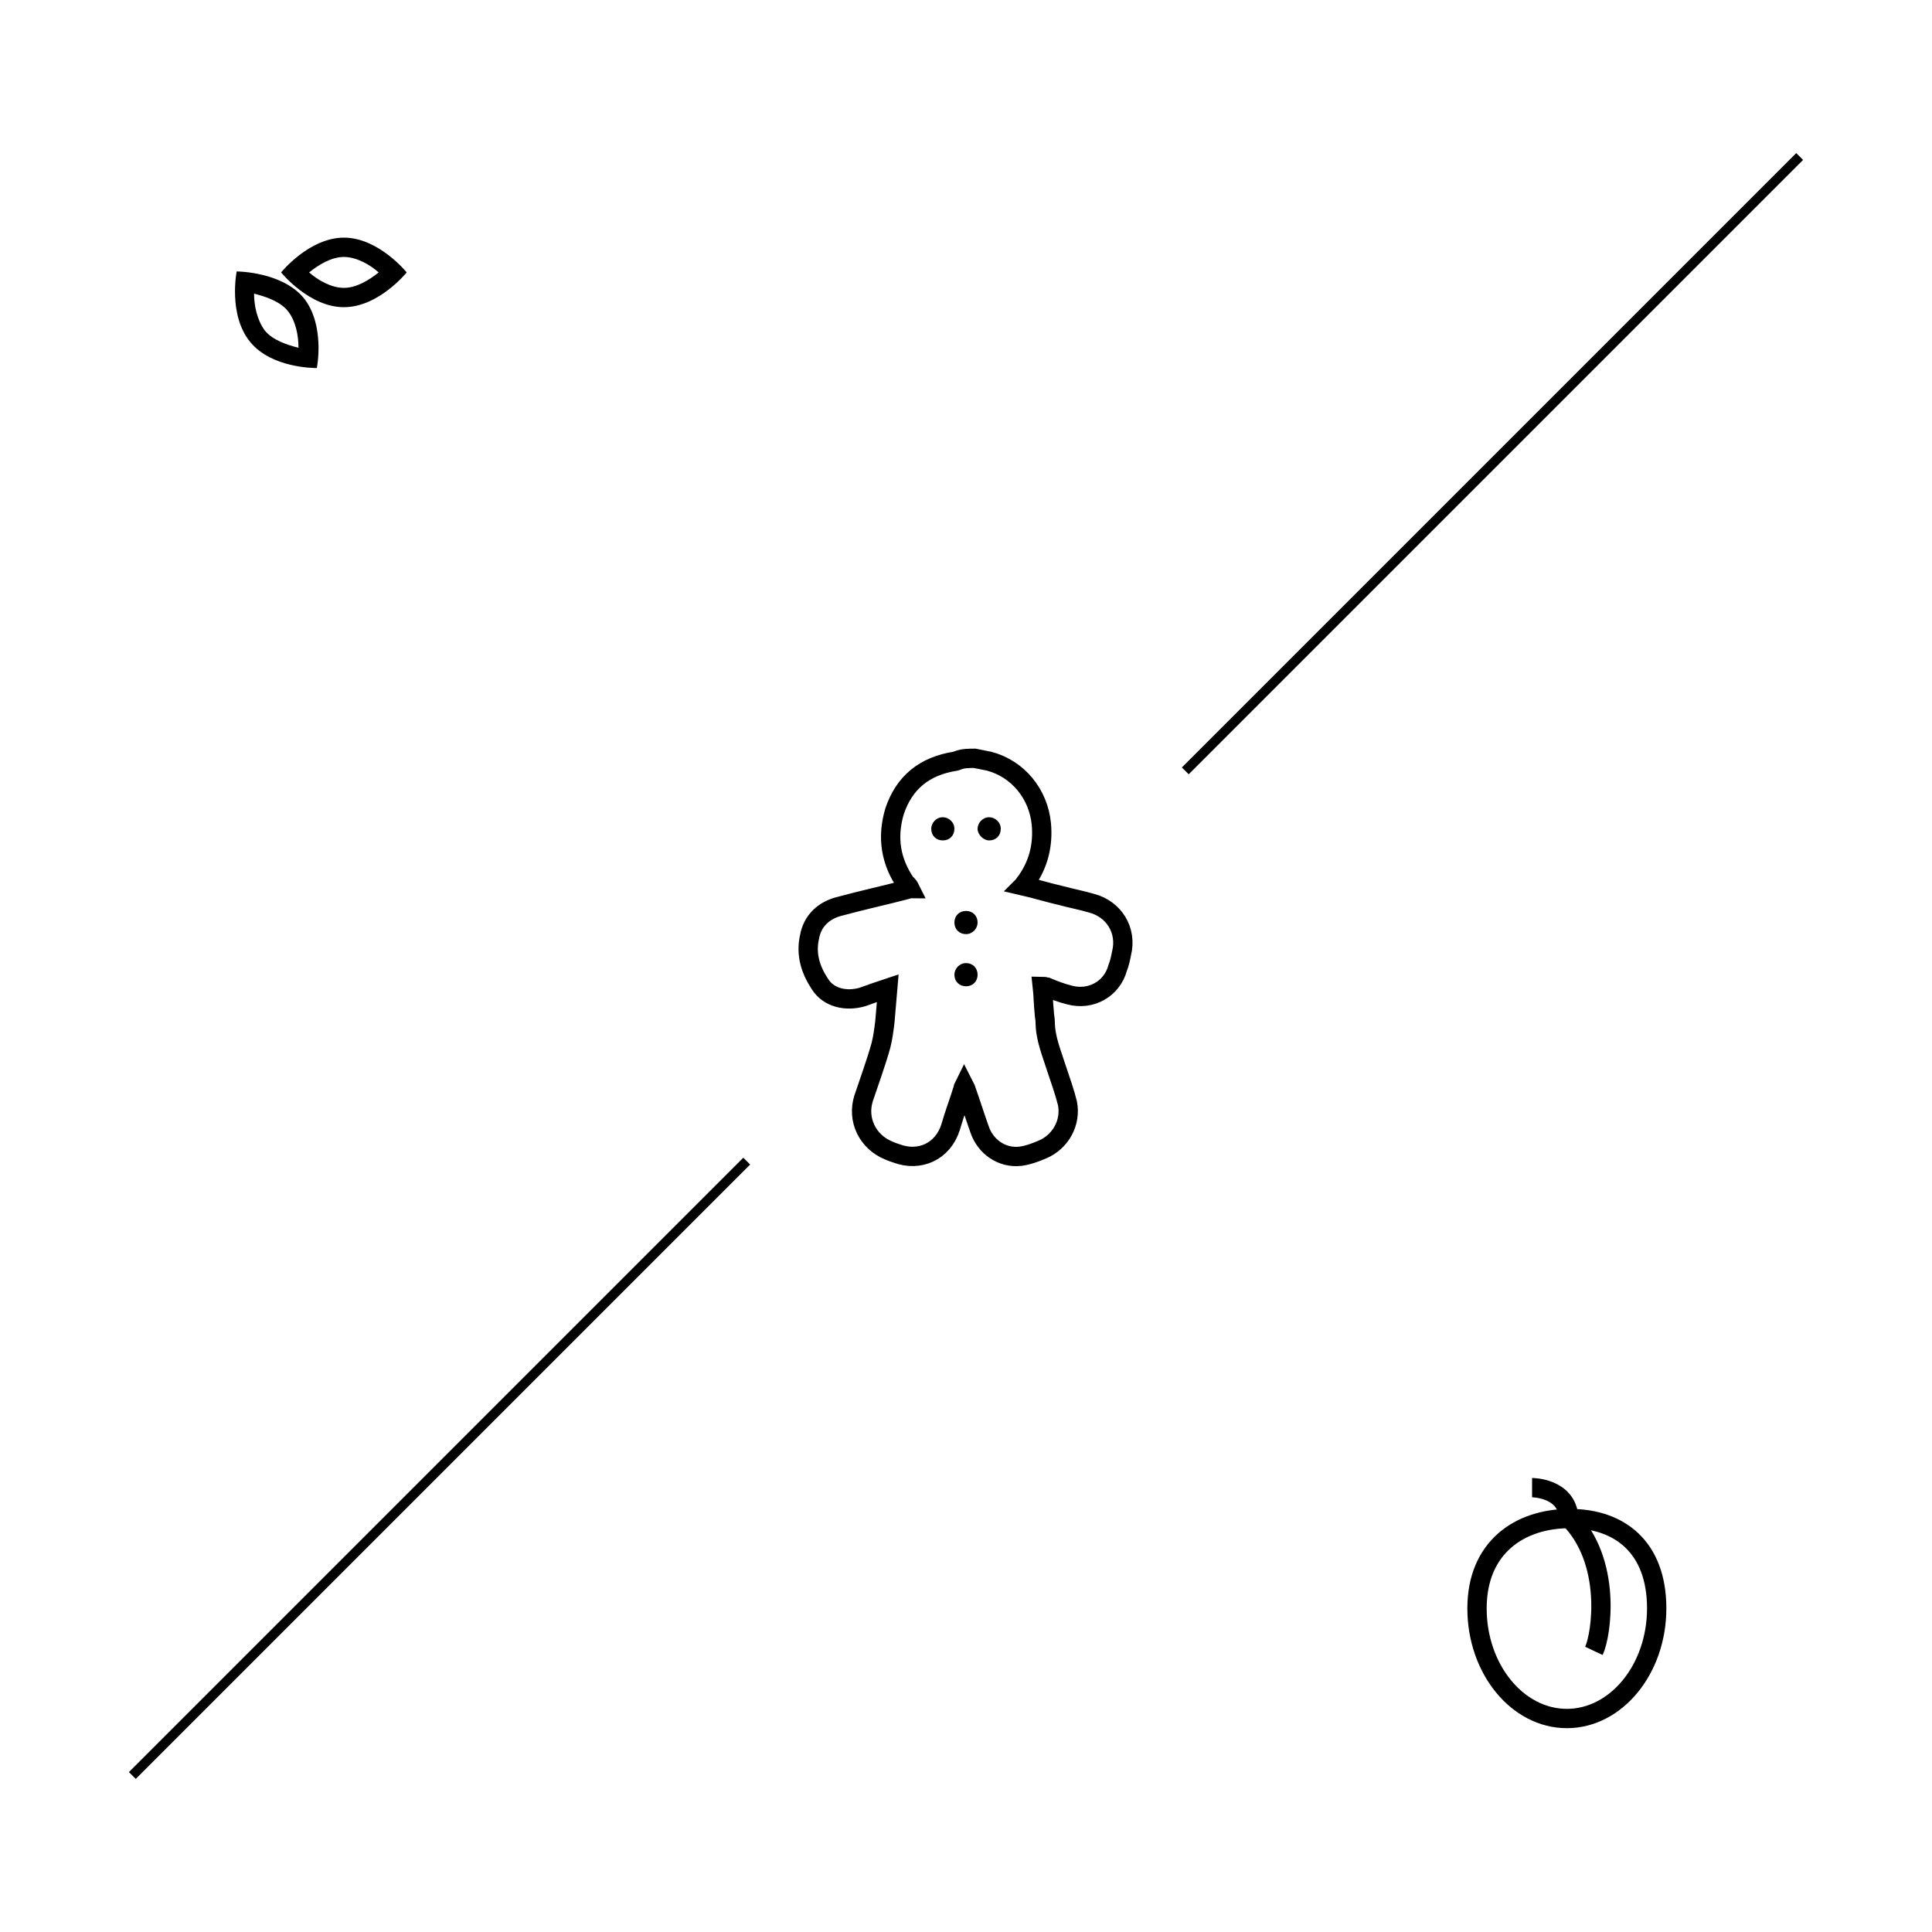
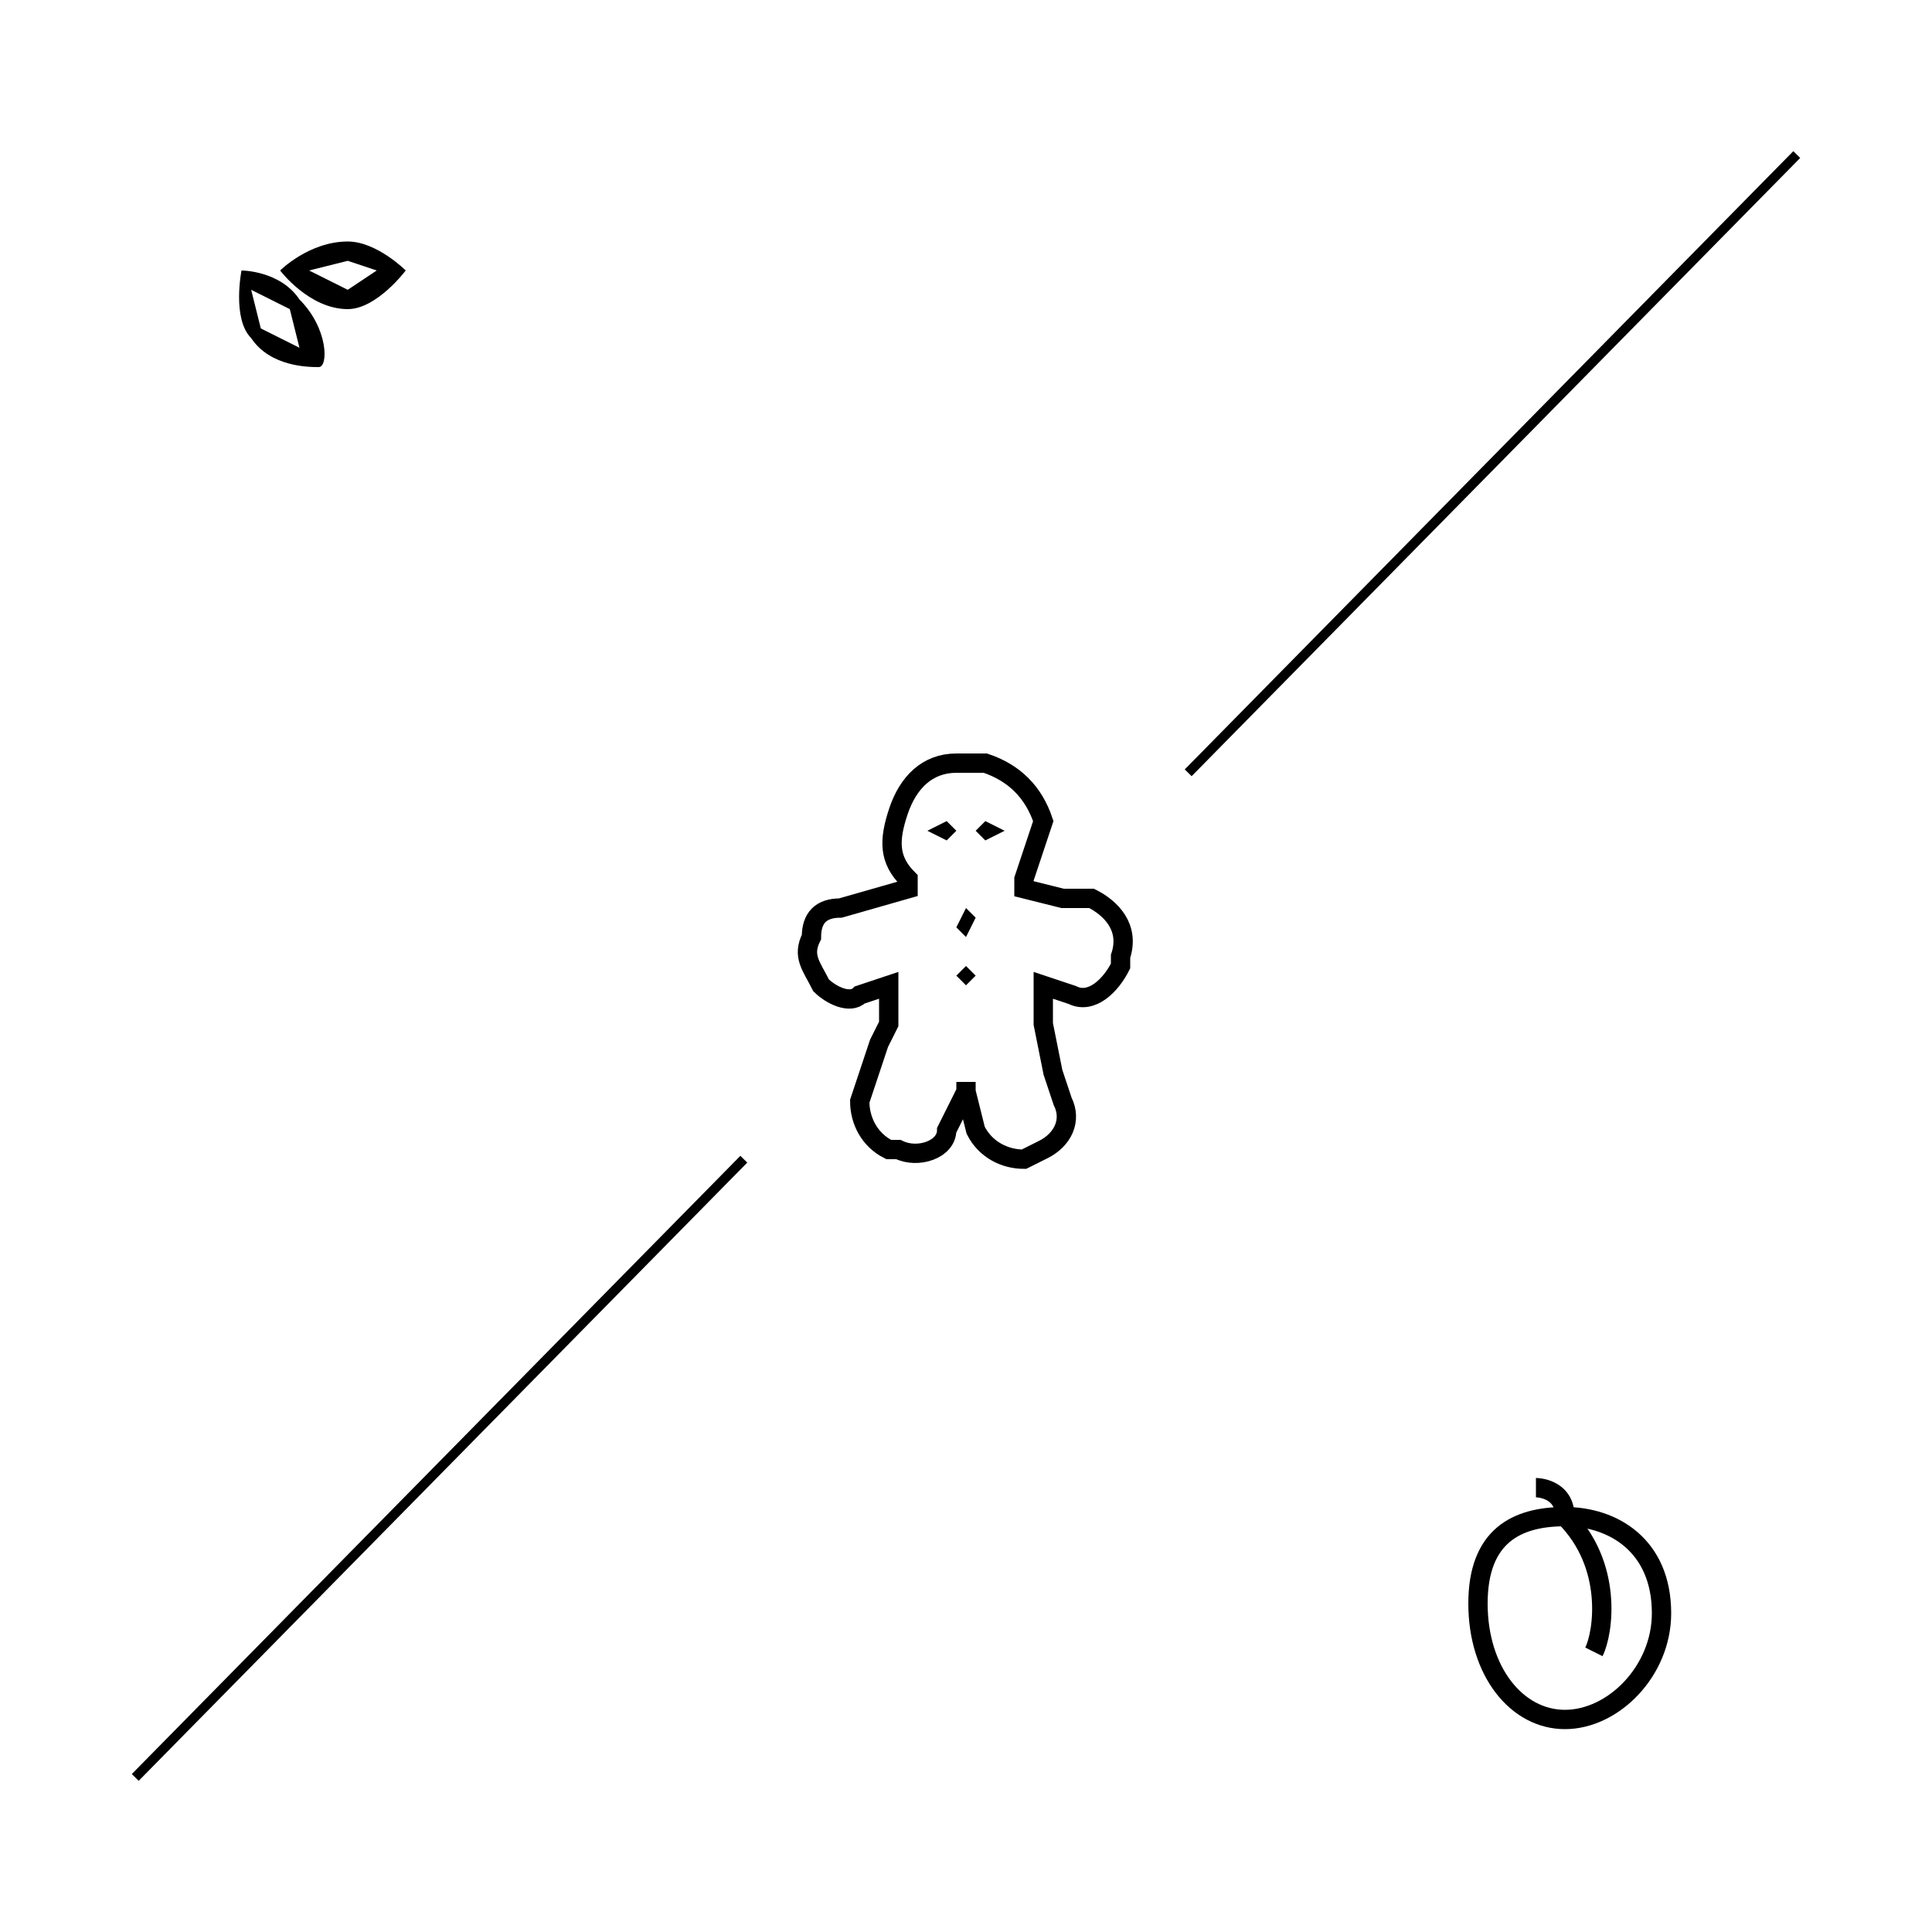
- <svg xmlns="http://www.w3.org/2000/svg" version="1.1" id="Layer_1" x="0px" y="0px" viewBox="-379 181 200 200" style="enable-background:new -379 181 200 200;" xml:space="preserve">
-   <style type="text/css">
- 	.st0{fill:none;stroke:#000000;stroke-miterlimit:10;}
- 	.st1{fill:none;stroke:#000000;stroke-width:2;stroke-miterlimit:10;}
- </style>
-   <line id="XMLID_14_" class="st0" x1="-365.3" y1="364.8" x2="-301.7" y2="301.2" />
-   <line id="XMLID_18_" class="st0" x1="-256.3" y1="260.8" x2="-192.7" y2="197.2" />
+ <svg xmlns="http://www.w3.org/2000/svg" id="Layer_1" x="0" y="0" version="1.1" viewBox="-379 181 200 200" xml:space="preserve">
+   <defs />
+   <style>.st0,.st1{fill:none;stroke:#000;stroke-miterlimit:10}.st1{stroke-width:2}</style>
+   <path id="XMLID_14_" d="M-365 365l63-64" class="st0" />
+   <path id="XMLID_18_" d="M-256 261l63-64" class="st0" />
+   <path d="M-278 260h1c3 1 5 3 6 6l-2 6v1l4 1h3c2 1 4 3 3 6v1c-1 2-3 4-5 3l-3-1v4l1 5 1 3c1 2 0 4-2 5l-2 1c-2 0-4-1-5-3l-1-4v-1 1l-2 4c0 2-3 3-5 2h-1c-2-1-3-3-3-5l2-6 1-2v-4l-3 1c-1 1-3 0-4-1-1-2-2-3-1-5 0-2 1-3 3-3l7-2v-1c-2-2-2-4-1-7s3-5 6-5h2z" class="st1" />
+   <path d="M-279 275l-1 2 1 1 1-2-1-1zM-280 282l1 1 1-1-1-1-1 1zM-281 268l1-1-1-1-2 1 2 1zM-277 268l2-1-2-1-1 1 1 1z" />
  <g>
-     <path class="st1" d="M-278.1,259.5c0.5,0.1,1,0.2,1.5,0.3c3,0.8,5.1,3.4,5.4,6.5c0.2,2.2-0.3,4.2-1.6,6c-0.1,0.1-0.2,0.3-0.3,0.4   c1.3,0.3,2.6,0.7,3.9,1c1.1,0.3,2.2,0.5,3.2,0.8c2.3,0.6,3.7,2.8,3.1,5.2c-0.1,0.5-0.2,1-0.4,1.5c-0.6,2.2-2.8,3.4-5,2.8   c-0.8-0.2-1.6-0.5-2.3-0.8c-0.1,0-0.3-0.1-0.5-0.1c0.1,0.9,0.1,1.8,0.2,2.7c0,0.3,0.1,0.7,0.1,1c0,1.7,0.7,3.3,1.2,4.9   c0.4,1.2,0.8,2.3,1.1,3.5c0.4,2-0.7,4-2.6,4.8c-0.7,0.3-1.5,0.6-2.3,0.7c-1.9,0.2-3.6-1-4.2-2.8c-0.5-1.4-0.9-2.7-1.4-4.1   c0-0.1-0.1-0.2-0.2-0.4c-0.1,0.2-0.1,0.2-0.1,0.3c-0.4,1.3-0.9,2.6-1.3,4c-0.8,2.5-3.2,3.6-5.6,2.7c-0.3-0.1-0.6-0.2-0.8-0.3   c-2.2-0.9-3.3-3.2-2.6-5.4c0.6-1.8,1.3-3.7,1.8-5.5c0.2-0.8,0.3-1.6,0.4-2.4c0.1-1.1,0.2-2.3,0.3-3.5c-0.9,0.3-1.8,0.6-2.6,0.9   c-1.7,0.5-3.5,0.1-4.4-1.3c-1-1.5-1.5-3.1-1.1-4.9c0.3-1.7,1.5-2.8,3.2-3.2c2.2-0.6,4.5-1.1,6.8-1.7c0.1,0,0.2-0.1,0.4-0.1   c-0.1-0.2-0.2-0.4-0.4-0.5c-1.6-2.3-2-4.8-1.2-7.5c1-3,3.1-4.7,6.3-5.2c0.1,0,0.2-0.1,0.3-0.1   C-279.3,259.5-278.7,259.5-278.1,259.5z" />
-     <path d="M-279,275.3c-0.7,0-1.2,0.5-1.2,1.2s0.5,1.2,1.2,1.2c0.7,0,1.2-0.6,1.2-1.2C-277.8,275.8-278.3,275.3-279,275.3z" />
-     <path d="M-280.2,281.9c0,0.7,0.5,1.2,1.2,1.2c0.7,0,1.2-0.5,1.2-1.2s-0.5-1.2-1.2-1.2C-279.7,280.7-280.2,281.3-280.2,281.9z" />
-     <path d="M-281.4,268c0.7,0,1.2-0.5,1.2-1.2s-0.6-1.2-1.2-1.2c-0.7,0-1.2,0.6-1.2,1.2C-282.6,267.5-282.1,268-281.4,268z" />
-     <path d="M-276.6,268c0.7,0,1.2-0.5,1.2-1.2s-0.6-1.2-1.2-1.2c-0.7,0-1.2,0.6-1.2,1.2S-277.2,268-276.6,268z" />
+     <path d="M-207 348c0 6-5 11-10 11s-9-5-9-12 4-9 9-9 10 3 10 10z" class="st1" />
+     <path d="M-220 335s3 0 3 3c5 5 4 12 3 14" class="st1" />
  </g>
  <g>
-     <path class="st1" d="M-207.5,347.5c0,6.3-4.2,11.4-9.3,11.4c-5.1,0-9.3-5.1-9.3-11.4s4.4-9.3,9.6-9.3S-207.5,341.2-207.5,347.5z" />
-     <path class="st1" d="M-220.4,335c0,0,3.6,0,3.8,3.1c4.5,4.5,3.4,12.1,2.6,13.8" />
-   </g>
-   <g>
-     <g>
-       <path d="M-343.4,207.6c1.3,0,2.7,0.8,3.6,1.6c-1,0.8-2.3,1.6-3.6,1.6c-1.3,0-2.7-0.8-3.6-1.6C-346,208.4-344.7,207.6-343.4,207.6     M-343.4,205.6c-3.6,0-6.5,3.6-6.5,3.6s2.9,3.6,6.5,3.6c3.6,0,6.5-3.6,6.5-3.6S-339.8,205.6-343.4,205.6L-343.4,205.6z" />
-     </g>
-     <g>
-       <path d="M-352.7,211.4c1.2,0.3,2.7,0.8,3.5,1.8c0.8,1,1.1,2.5,1.1,3.8c-1.2-0.3-2.7-0.8-3.5-1.8    C-352.4,214.1-352.7,212.6-352.7,211.4 M-354.5,209.1C-354.5,209.1-354.5,209.1-354.5,209.1c0,0-0.9,4.5,1.4,7.3    c2.2,2.7,6.6,2.7,6.9,2.7c0,0,0,0,0,0s0.9-4.5-1.4-7.3C-349.8,209.2-354.2,209.1-354.5,209.1L-354.5,209.1z" />
-     </g>
+     <path d="M-343 208l3 1-3 2-4-2 4-1m0-2c-4 0-7 3-7 3s3 4 7 4c3 0 6-4 6-4s-3-3-6-3zM-353 211l4 2 1 4-4-2-1-4m-1-2s-1 5 1 7c2 3 6 3 7 3s1-4-2-7c-2-3-6-3-6-3z" />
  </g>
</svg>
